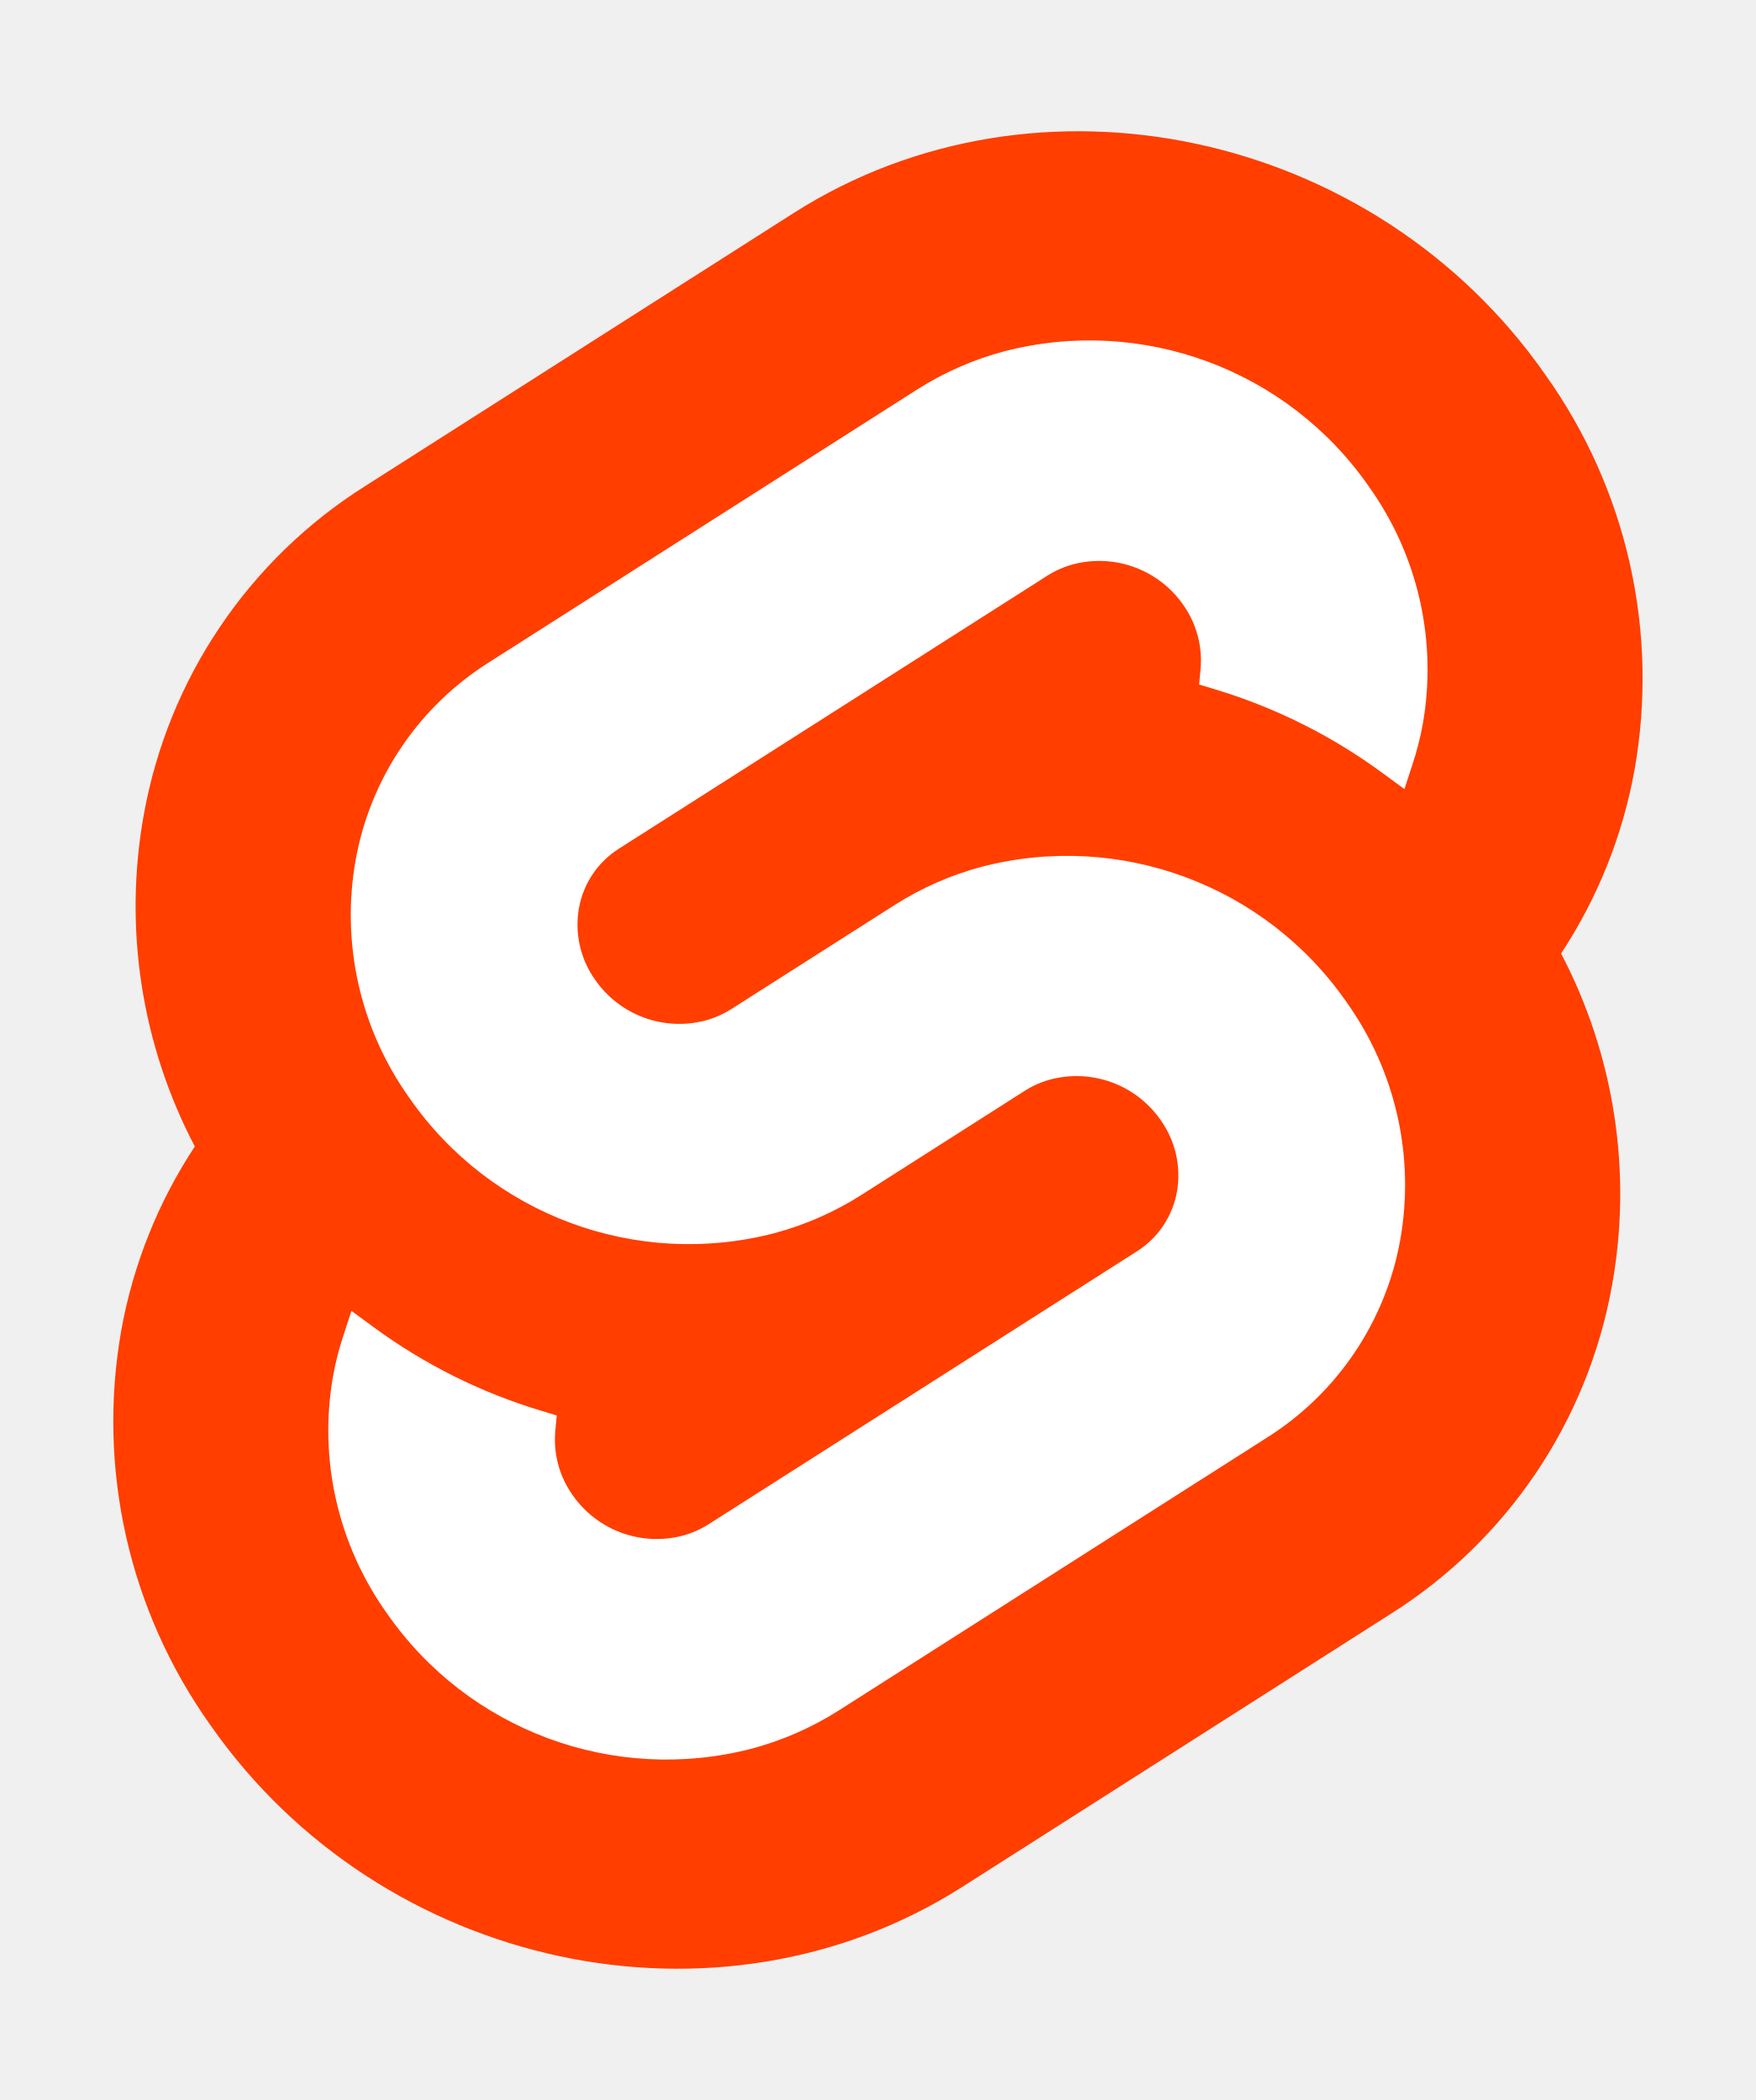
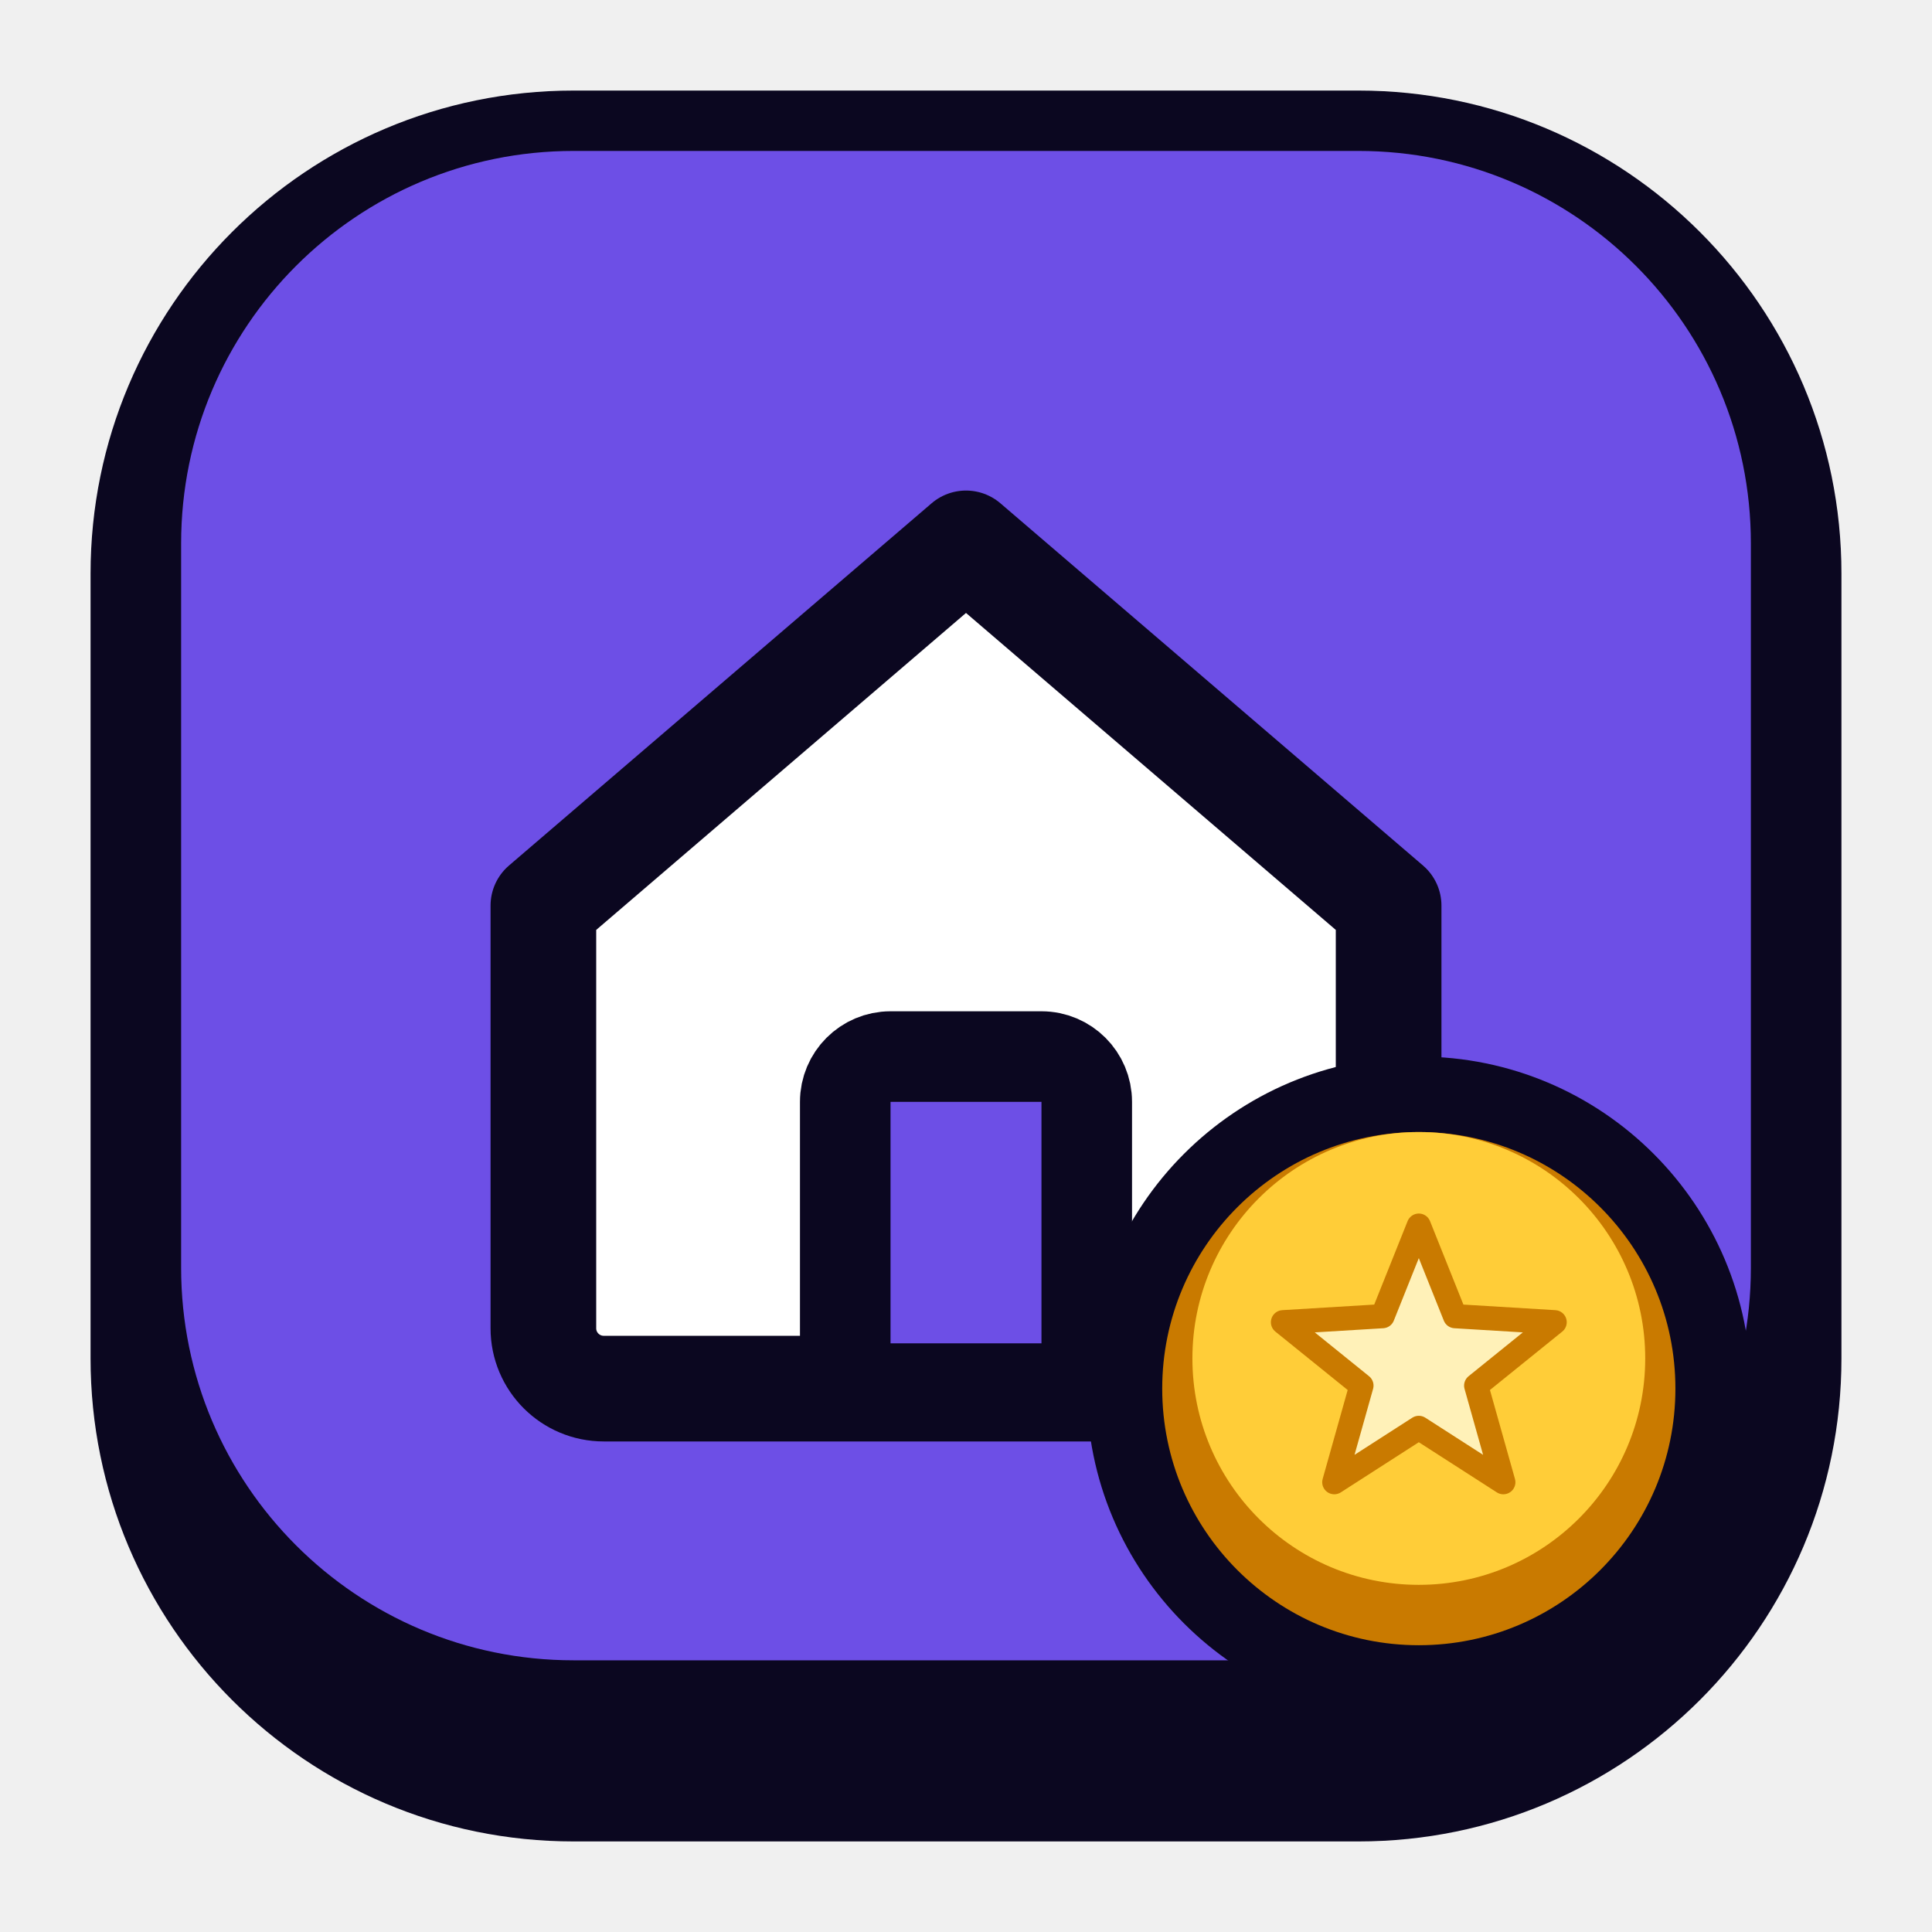
- <svg xmlns="http://www.w3.org/2000/svg" width="107" height="128" viewBox="0 0 107 128">
-   <path d="M94.157 22.819c-10.4-14.885-30.94-19.297-45.792-9.835L22.282 29.608A29.92 29.92 0 0 0 8.764 49.65a31.5 31.5 0 0 0 3.108 20.231 30 30 0 0 0-4.477 11.183 31.9 31.9 0 0 0 5.448 24.116c10.402 14.887 30.942 19.297 45.791 9.835l26.083-16.624A29.92 29.92 0 0 0 98.235 78.35a31.53 31.53 0 0 0-3.105-20.232 30 30 0 0 0 4.474-11.182 31.88 31.88 0 0 0-5.447-24.116" style="fill:#ff3e00" />
-   <path d="M45.817 106.582a20.72 20.72 0 0 1-22.237-8.243 19.17 19.17 0 0 1-3.277-14.503 18 18 0 0 1 .624-2.435l.49-1.498 1.337.981a33.6 33.6 0 0 0 10.203 5.098l.97.294-.09.968a5.85 5.85 0 0 0 1.052 3.878 6.24 6.24 0 0 0 6.695 2.485 5.8 5.8 0 0 0 1.603-.704L69.27 76.28a5.43 5.43 0 0 0 2.45-3.631 5.8 5.8 0 0 0-.987-4.371 6.24 6.24 0 0 0-6.698-2.487 5.7 5.7 0 0 0-1.6.704l-9.953 6.345a19 19 0 0 1-5.296 2.326 20.72 20.72 0 0 1-22.237-8.243 19.17 19.17 0 0 1-3.277-14.502 17.99 17.99 0 0 1 8.13-12.052l26.081-16.623a19 19 0 0 1 5.3-2.329 20.72 20.72 0 0 1 22.237 8.243 19.17 19.17 0 0 1 3.277 14.503 18 18 0 0 1-.624 2.435l-.49 1.498-1.337-.98a33.6 33.6 0 0 0-10.203-5.1l-.97-.294.09-.968a5.86 5.86 0 0 0-1.052-3.878 6.24 6.24 0 0 0-6.696-2.485 5.8 5.8 0 0 0-1.602.704L37.73 51.72a5.42 5.42 0 0 0-2.449 3.63 5.79 5.79 0 0 0 .986 4.372 6.24 6.24 0 0 0 6.698 2.486 5.8 5.8 0 0 0 1.602-.704l9.952-6.342a19 19 0 0 1 5.295-2.328 20.72 20.72 0 0 1 22.237 8.242 19.17 19.17 0 0 1 3.277 14.503 18 18 0 0 1-8.13 12.053l-26.081 16.622a19 19 0 0 1-5.3 2.328" style="fill:#fff" />
+ <svg xmlns="http://www.w3.org/2000/svg" viewBox="0 0 64 64">
+   <rect x="3" y="3" width="58" height="58" rx="16" fill="#0b0720" />
+   <rect x="6" y="5" width="52" height="50" rx="13" fill="#6d4fe6" />
+   <path d="M18 30 32 18l14 12v14a2 2 0 0 1-2 2H20a2 2 0 0 1-2-2z" fill="#fff" stroke="#0b0720" stroke-width="3.5" stroke-linejoin="round" />
+   <rect x="28" y="35" width="8" height="11" rx="1.5" fill="#6d4fe6" stroke="#0b0720" stroke-width="3" />
+   <circle cx="47" cy="46" r="11" fill="#0b0720" />
+   <circle cx="47" cy="46" r="8.5" fill="#c97a00" />
+   <circle cx="47" cy="45" r="7.5" fill="#ffcd38" />
+   <path d="m47 40.6 1.2 3 3.3.2-2.6 2.1.9 3.2-2.8-1.8-2.8 1.8.9-3.2-2.6-2.1 3.3-.2z" fill="#fff1b8" stroke="#c97a00" stroke-width=".8" stroke-linejoin="round" />
</svg>
